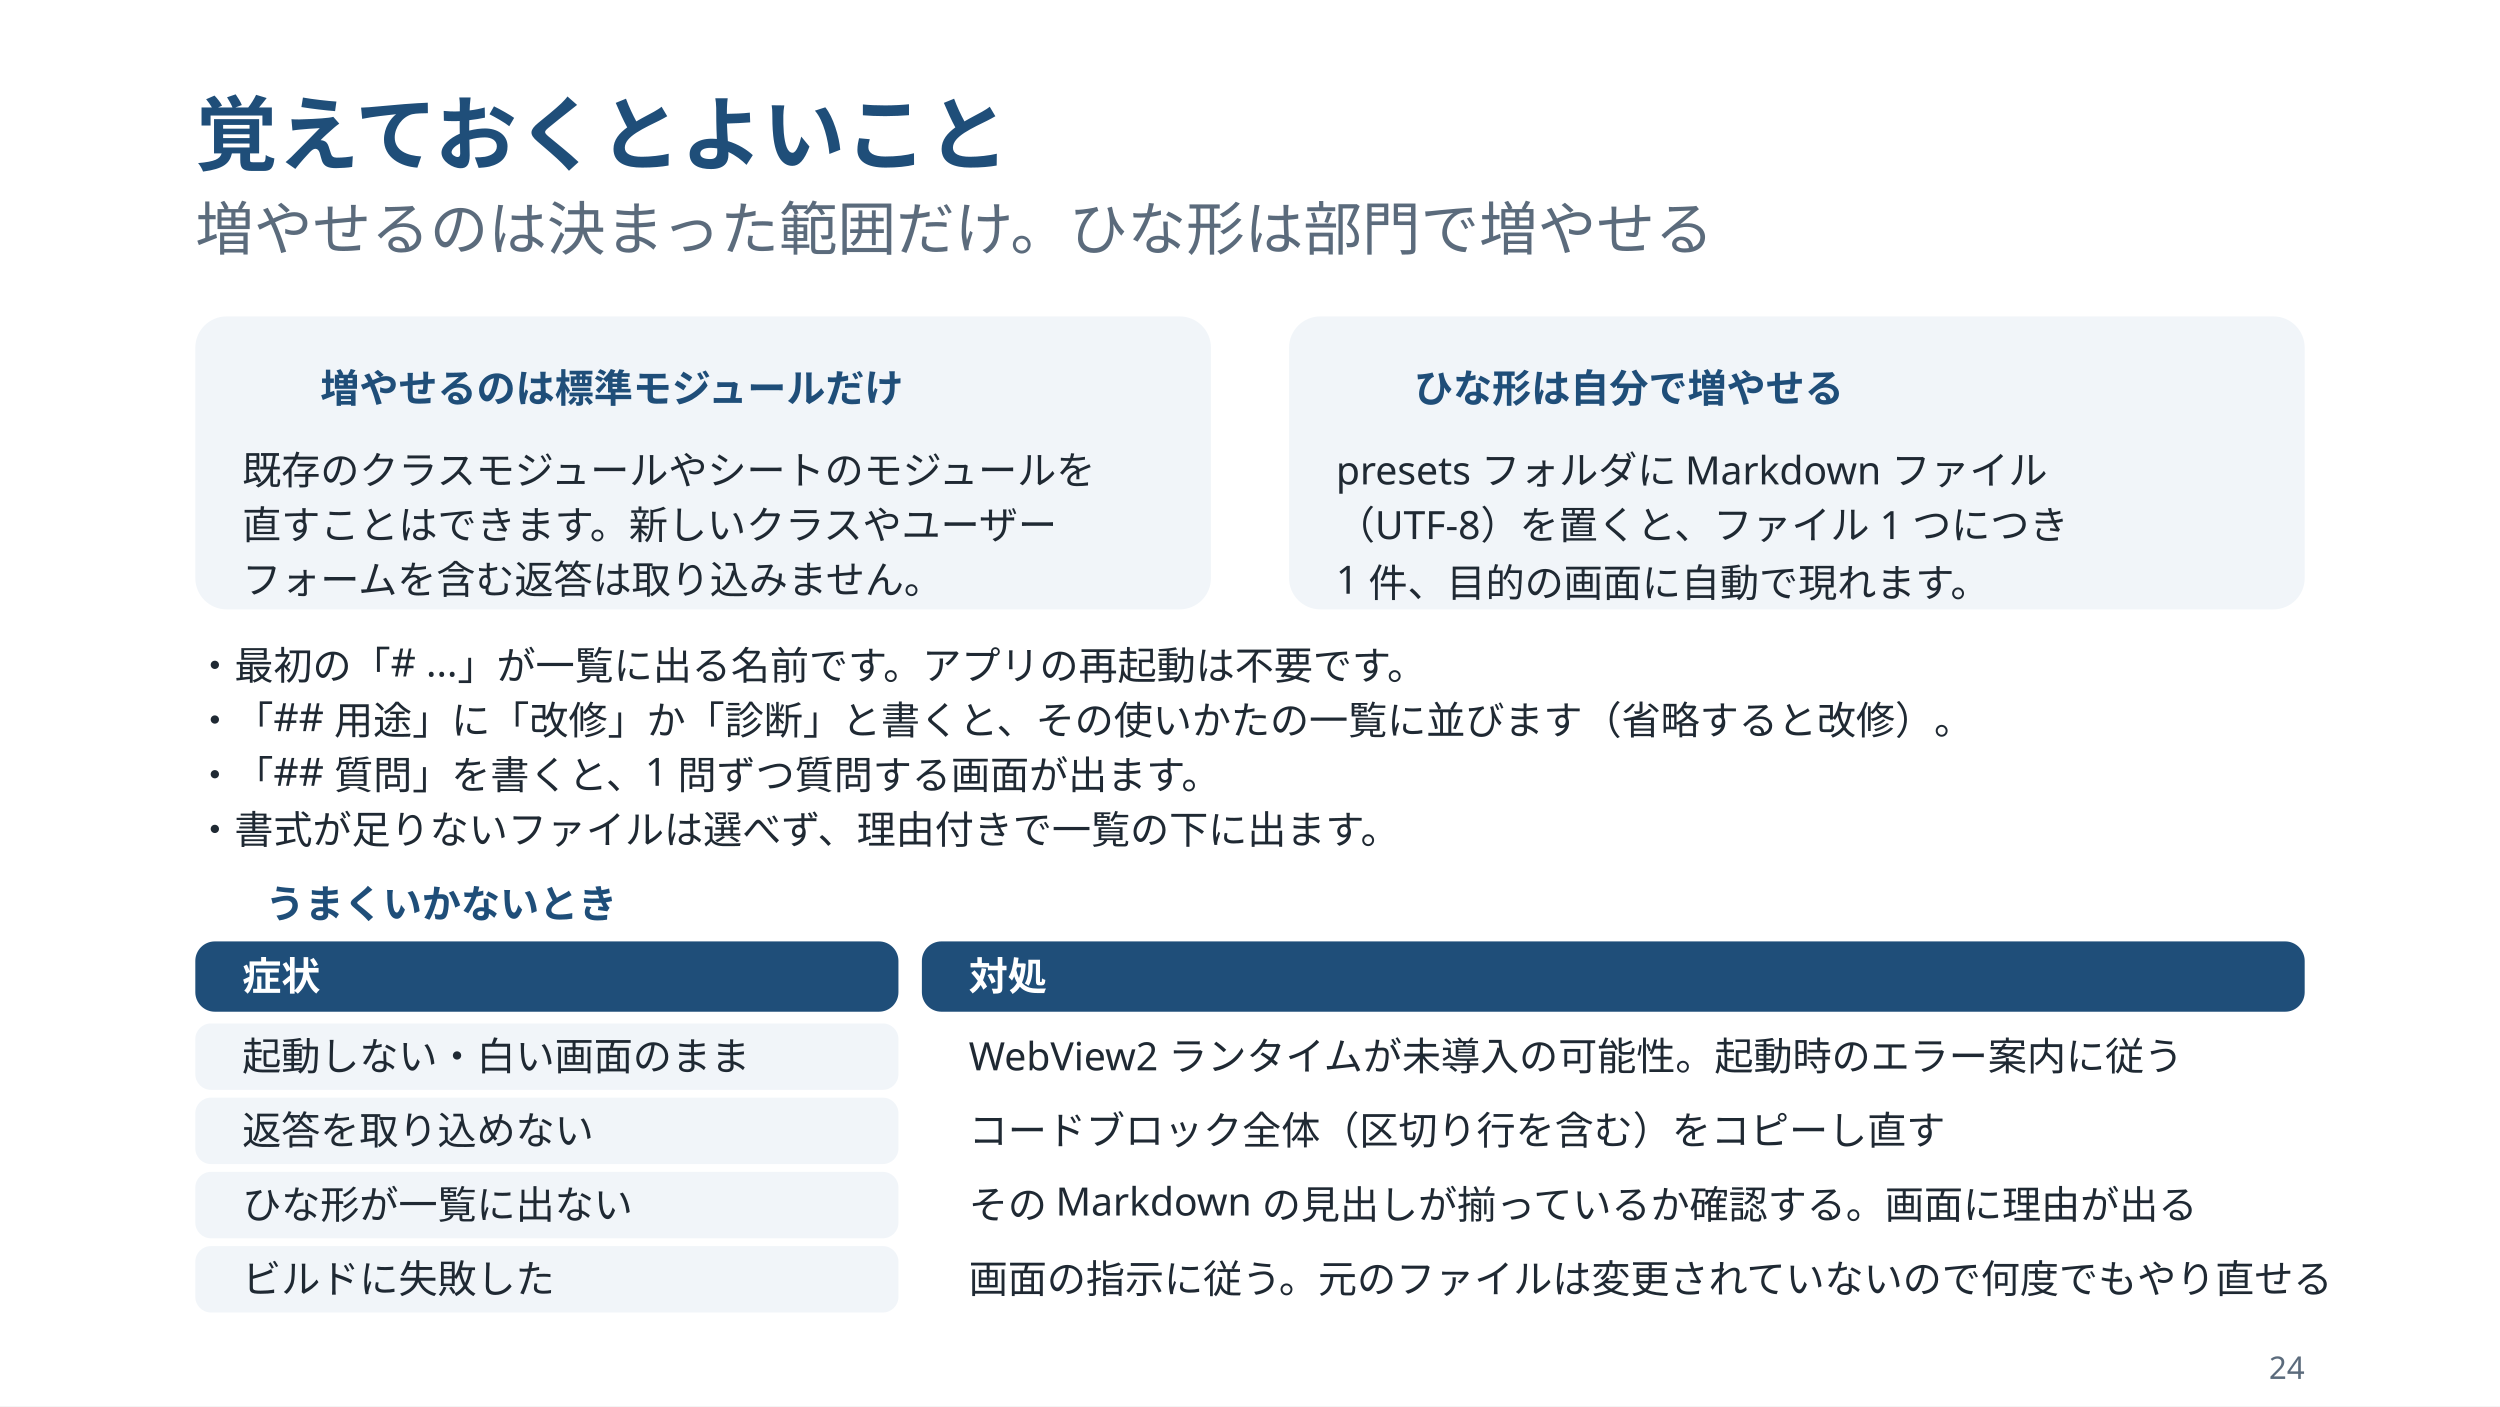
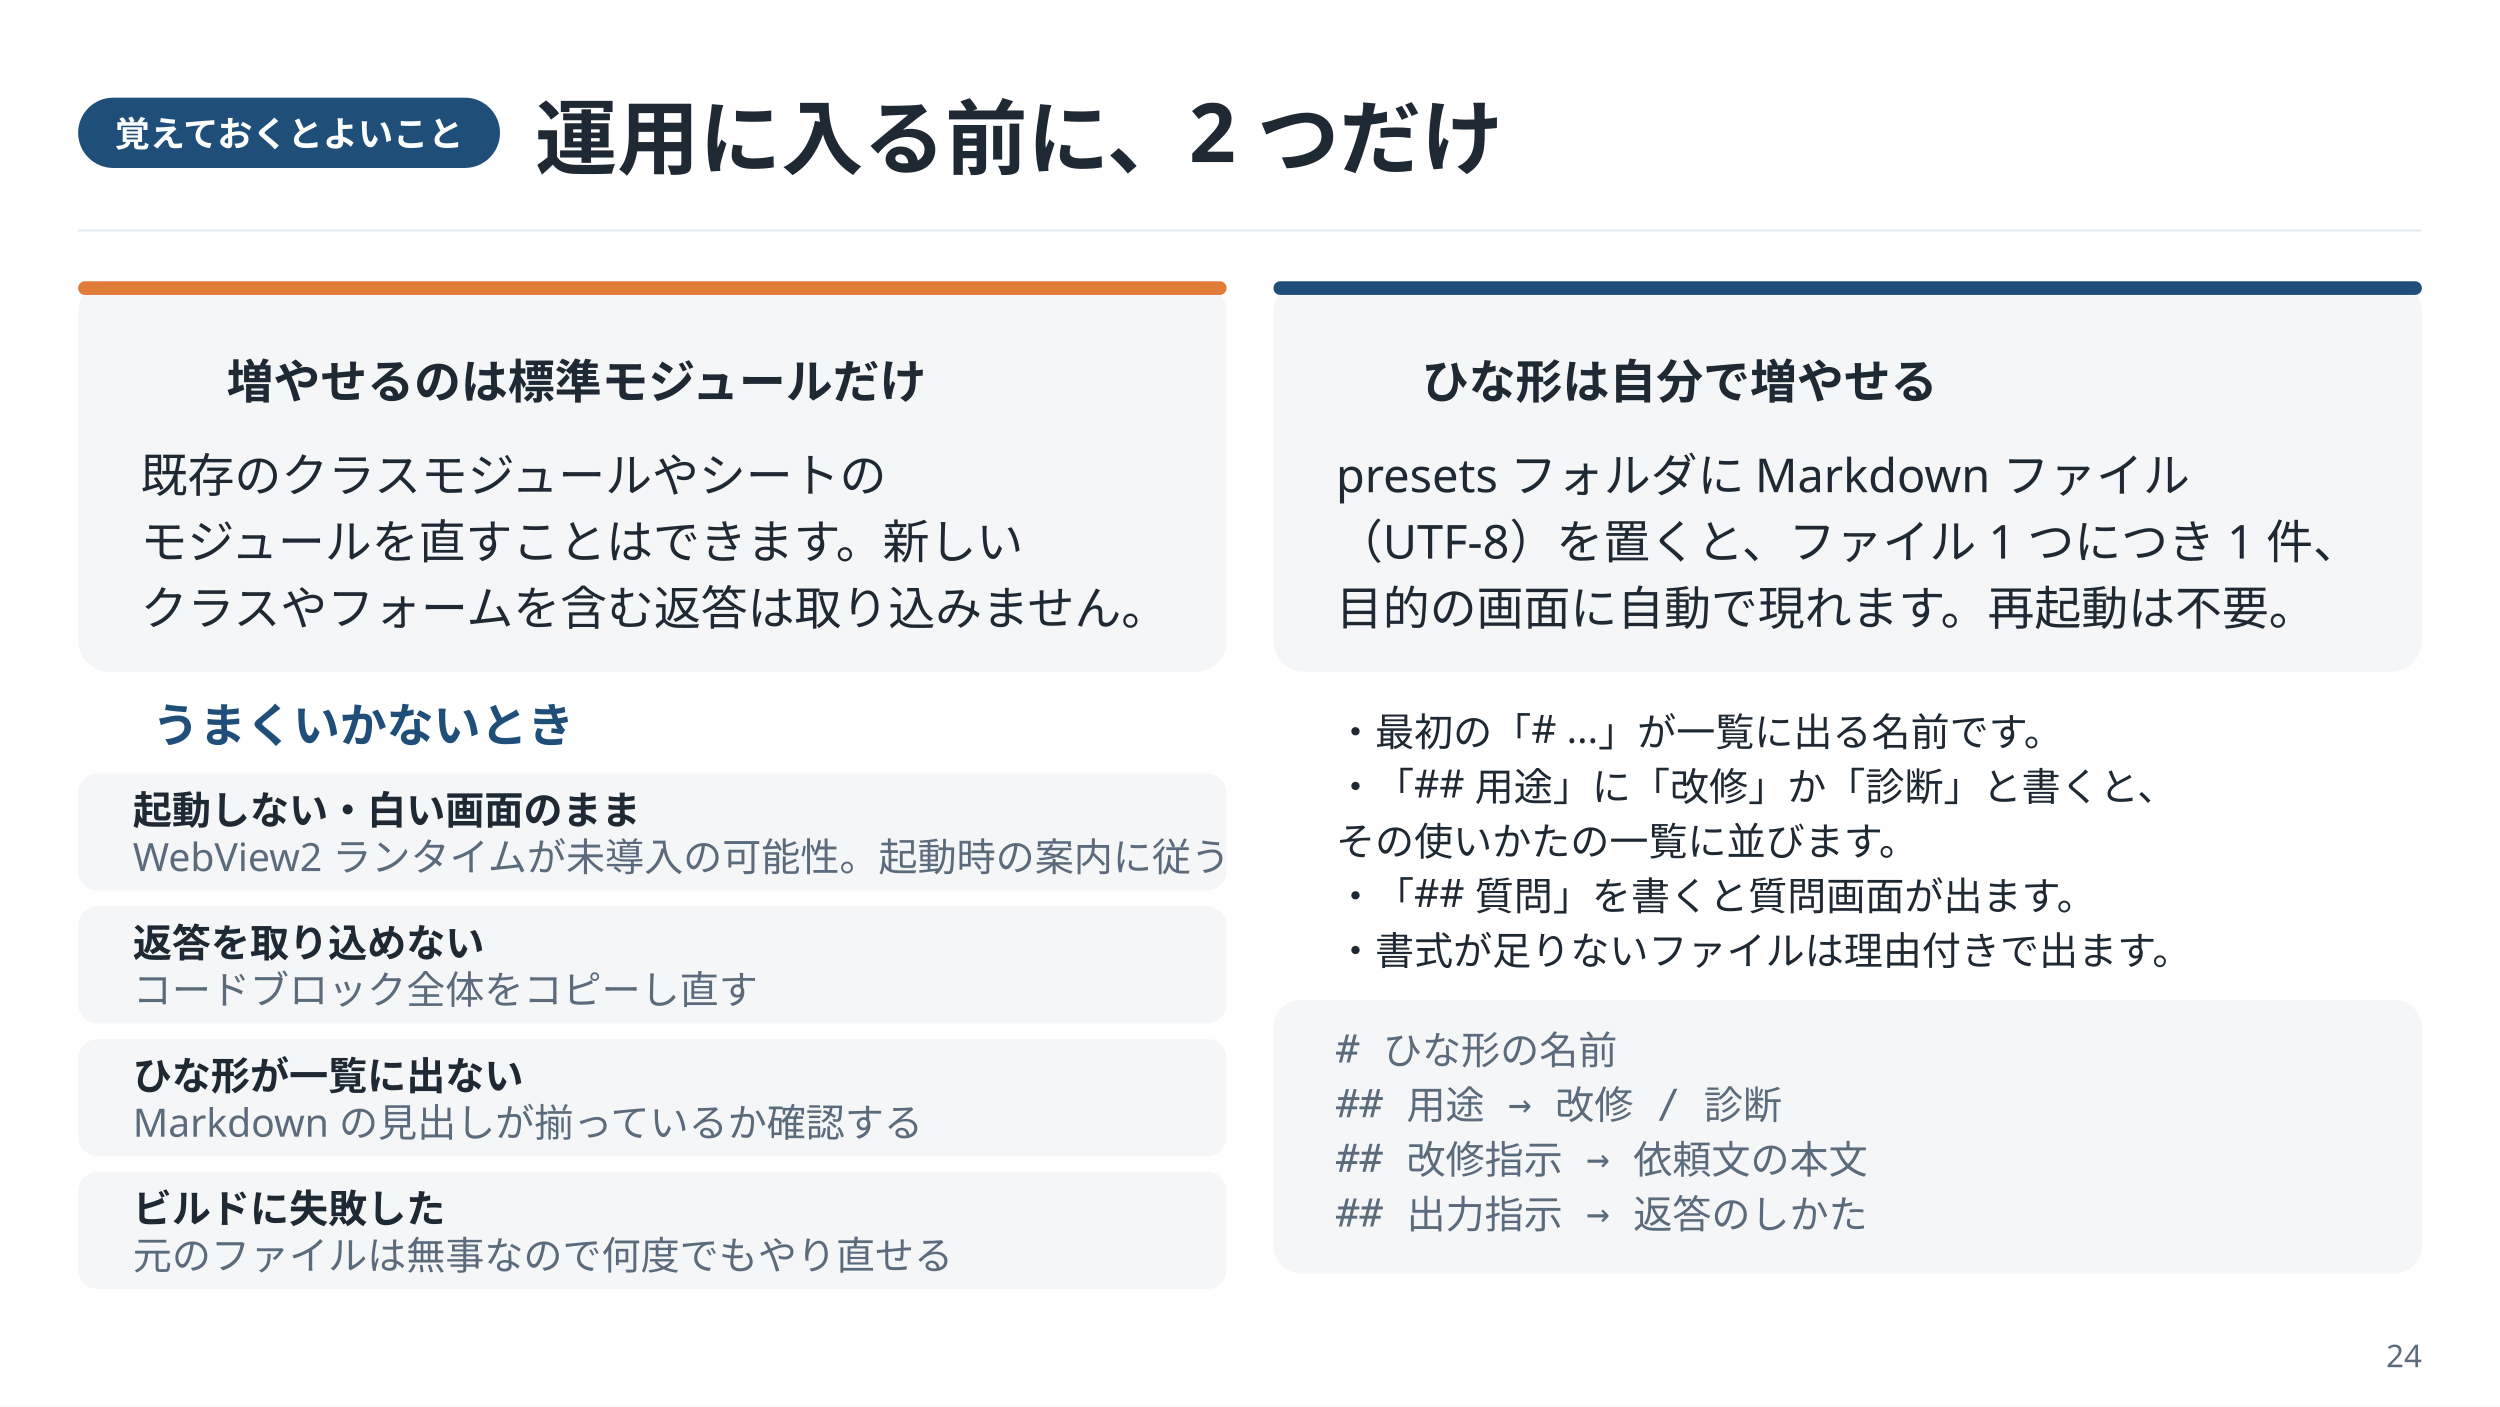
<svg xmlns="http://www.w3.org/2000/svg" viewBox="0 0 1280 720" width="1280" height="720" data-pptx-page-role="content">
  <rect x="0" y="0" width="1280" height="720" fill="#FFFFFF" />
-   <g id="header" data-pptx-bounds="100 44 1080 100">
-     <text x="100" y="84" font-family="'Yu Gothic UI','Segoe UI',sans-serif" font-size="42" font-weight="bold" fill="#1F4E79">覚えておくとよいこと</text>
-     <text x="100" y="128" font-family="'Yu Gothic UI','Segoe UI',sans-serif" font-size="30" fill="#5B6B7C">増やせるのは決まった範囲だけ。ひな形は部門で増やせる</text>
+   <g id="page-header" data-pptx-bounds="40 44 1200 78">
+     <rect x="40" y="50" width="216" height="36" rx="18" fill="#1F4E79" />
+     <text x="148" y="75" text-anchor="middle" font-family="'Yu Gothic UI','Segoe UI',sans-serif" font-size="18" font-weight="bold" fill="#FFFFFF">覚えておくとよいこと</text>
+     <text x="274" y="86" font-family="'Yu Gothic UI','Segoe UI',sans-serif" font-size="42" font-weight="bold" fill="#1F2933">運用に入る前に、2 つだけ</text>
+     <line x1="40" y1="118" x2="1240" y2="118" stroke="#E2E8F0" stroke-width="1" />
  </g>
-   <g id="limit" data-pptx-bounds="100 162 520 150">
-     <rect x="100" y="162" width="520" height="150" rx="16" fill="#F1F5F9" />
-     <use data-icon="tabler-filled/settings" x="124" y="184" width="26" height="26" fill="#1F4E79" />
-     <text x="164" y="206" font-family="'Yu Gothic UI','Segoe UI',sans-serif" font-size="20" font-weight="bold" fill="#1F4E79">増やせるのは標準モジュールだけ</text>
-     <text x="124" y="248" font-family="'Yu Gothic UI','Segoe UI',sans-serif" font-size="20" fill="#1F2933">
-       <tspan x="124" dy="0">既存のクラスモジュールやシートのモジュールを</tspan>
-       <tspan x="124" dy="28">直すことはできます。新しいクラスやユーザー</tspan>
-       <tspan x="124" dy="28">フォームを含む返答は取り込みません。</tspan>
+   <g id="limit" data-pptx-bounds="40 144 588 200">
+     <rect x="40" y="144" width="588" height="200" rx="16" fill="#F4F6F8" />
+     <rect x="40" y="144" width="588" height="7" rx="3.5" fill="#E07B39" />
+     <use data-icon="tabler-filled/settings" x="72" y="180" width="30" height="30" fill="#E07B39" />
+     <text x="116" y="204" font-family="'Yu Gothic UI','Segoe UI',sans-serif" font-size="24" font-weight="bold" fill="#1F2933">増やせるのは標準モジュールだけ</text>
+     <text x="72" y="252" font-family="'Yu Gothic UI','Segoe UI',sans-serif" font-size="24" fill="#1F2933">
+       <tspan x="72" dy="0">既存のクラスモジュールやシートの</tspan>
+       <tspan x="72" dy="34">モジュールを直すことはできます。新しい</tspan>
+       <tspan x="72" dy="34">クラスやフォームを含む返答は取り込みません。</tspan>
    </text>
  </g>
-   <g id="preset-howto" data-pptx-bounds="660 162 520 150">
-     <rect x="660" y="162" width="520" height="150" rx="16" fill="#F1F5F9" />
-     <use data-icon="tabler-filled/list-check" x="684" y="184" width="26" height="26" fill="#1F4E79" />
-     <text x="724" y="206" font-family="'Yu Gothic UI','Segoe UI',sans-serif" font-size="20" font-weight="bold" fill="#1F4E79">ひな形は自分で増やせる</text>
-     <text x="684" y="248" font-family="'Yu Gothic UI','Segoe UI',sans-serif" font-size="20" fill="#1F2933">
+   <g id="preset-howto" data-pptx-bounds="652 144 588 200">
+     <rect x="652" y="144" width="588" height="200" rx="16" fill="#F4F6F8" />
+     <rect x="652" y="144" width="588" height="7" rx="3.5" fill="#1F4E79" />
+     <use data-icon="tabler-filled/list-check" x="684" y="180" width="30" height="30" fill="#1F4E79" />
+     <text x="728" y="204" font-family="'Yu Gothic UI','Segoe UI',sans-serif" font-size="24" font-weight="bold" fill="#1F2933">ひな形は自分で増やせる</text>
+     <text x="684" y="252" font-family="'Yu Gothic UI','Segoe UI',sans-serif" font-size="24" fill="#1F2933">
      <tspan x="684" dy="0">presets フォルダに Markdown ファイル</tspan>
-       <tspan x="684" dy="28">（UTF-8）を置くと、ファイル 1 つにつき</tspan>
-       <tspan x="684" dy="28">1 件、目的の画面に自動で現れます。</tspan>
+       <tspan x="684" dy="34">（UTF-8）を置くと、ファイル 1 つにつき 1 件、</tspan>
+       <tspan x="684" dy="34">目的の画面に自動で現れます。再起動は不要。</tspan>
    </text>
  </g>
-   <g id="preset-rules" data-pptx-bounds="100 326 1080 128">
-     <text x="100" y="348" font-family="'Yu Gothic UI','Segoe UI',sans-serif" font-size="20" fill="#1F2933">
-       <tspan x="100" dy="0">・最初の「# ...」が一覧に出る名前です。アプリの再起動は不要です。</tspan>
-       <tspan x="100" dy="28">・「## 用途」に「改修」か「診断」と書くと、その使いかたの一覧に並びます（省略すると改修）。</tspan>
-       <tspan x="100" dy="28">・「## 質問」を書くと、1 問ずつ質問する画面が出ます。</tspan>
-       <tspan x="100" dy="28">・書式が足りないファイルは選べず、理由付きで一覧の下に出ます。</tspan>
+   <g id="preset-rules" data-pptx-bounds="652 356 588 152">
+     <text x="684" y="382" font-family="'Yu Gothic UI','Segoe UI',sans-serif" font-size="20" fill="#1F2933">
+       <tspan x="684" dy="0">・最初の「# ...」が一覧に出る名前です。</tspan>
+       <tspan x="684" dy="28">・「## 用途」に「改修」か「診断」と書くと、</tspan>
+       <tspan x="684" dy="28">　その使いかたの一覧に並びます。</tspan>
+       <tspan x="684" dy="28">・「## 質問」を書くと質問画面が出ます。</tspan>
+       <tspan x="684" dy="28">・書式が足りないファイルは理由付きで出ます。</tspan>
    </text>
  </g>
-   <g id="trouble-label" data-pptx-bounds="100 448 1080 28">
-     <use data-icon="tabler-filled/alert-triangle" x="100" y="450" width="24" height="24" fill="#E07B39" />
-     <text x="136" y="470" font-family="'Yu Gothic UI','Segoe UI',sans-serif" font-size="20" font-weight="bold" fill="#1F4E79">うまくいかないとき</text>
+   <g id="trouble-label" data-pptx-bounds="40 354 588 40">
+     <use data-icon="tabler-filled/alert-triangle" x="40" y="358" width="26" height="26" fill="#E07B39" />
+     <text x="78" y="380" font-family="'Yu Gothic UI','Segoe UI',sans-serif" font-size="24" font-weight="bold" fill="#1F4E79">うまくいかないとき</text>
  </g>
-   <g id="trouble" data-pptx-replace-with="table" data-pptx-bounds="100 482 1080 190">
-     <rect x="100" y="482" width="360" height="36" rx="10" fill="#1F4E79" />
-     <text x="124" y="507" font-family="'Yu Gothic UI','Segoe UI',sans-serif" font-size="20" font-weight="bold" fill="#FFFFFF">症状</text>
-     <rect x="472" y="482" width="708" height="36" rx="10" fill="#1F4E79" />
-     <text x="496" y="507" font-family="'Yu Gothic UI','Segoe UI',sans-serif" font-size="20" font-weight="bold" fill="#FFFFFF">対処</text>
-     <rect x="100" y="524" width="360" height="34" rx="8" fill="#F1F5F9" />
-     <text x="124" y="548" font-family="'Yu Gothic UI','Segoe UI',sans-serif" font-size="20" fill="#1F2933">起動しない・白い画面のまま</text>
-     <text x="496" y="548" font-family="'Yu Gothic UI','Segoe UI',sans-serif" font-size="20" fill="#1F2933">WebView2 ランタイムが未導入の可能性。起動時のエラー案内に従う</text>
-     <rect x="100" y="562" width="360" height="34" rx="8" fill="#F1F5F9" />
-     <text x="124" y="586" font-family="'Yu Gothic UI','Segoe UI',sans-serif" font-size="20" fill="#1F2933">返答を取り込めない</text>
-     <text x="496" y="586" font-family="'Yu Gothic UI','Segoe UI',sans-serif" font-size="20" fill="#1F2933">コードブロック全体（区切り行を含む）をコピーし直す</text>
-     <rect x="100" y="600" width="360" height="34" rx="8" fill="#F1F5F9" />
-     <text x="124" y="624" font-family="'Yu Gothic UI','Segoe UI',sans-serif" font-size="20" fill="#1F2933">ひな形が一覧に出ない</text>
-     <text x="496" y="624" font-family="'Yu Gothic UI','Segoe UI',sans-serif" font-size="20" fill="#1F2933">その Markdown の見出しが揃っているか確認する。画面に理由が出る</text>
-     <rect x="100" y="638" width="360" height="34" rx="8" fill="#F1F5F9" />
-     <text x="124" y="662" font-family="'Yu Gothic UI','Segoe UI',sans-serif" font-size="20" fill="#1F2933">ビルドに失敗した</text>
-     <text x="496" y="662" font-family="'Yu Gothic UI','Segoe UI',sans-serif" font-size="20" fill="#1F2933">画面の指示に従う。元のファイルは変更されていないので何度でもやり直せる</text>
+   <g id="trouble" data-pptx-replace-with="table" data-pptx-bounds="40 396 588 266">
+     <rect x="40" y="396" width="588" height="60" rx="10" fill="#F4F6F8" />
+     <text x="68" y="422" font-family="'Yu Gothic UI','Segoe UI',sans-serif" font-size="20" font-weight="bold" fill="#1F2933">起動しない・白い画面のまま</text>
+     <text x="68" y="446" font-family="'Yu Gothic UI','Segoe UI',sans-serif" font-size="20" fill="#5B6B7C">WebView2 ランタイムが未導入の可能性。起動時の案内に従う</text>
+     <rect x="40" y="464" width="588" height="60" rx="10" fill="#F4F6F8" />
+     <text x="68" y="490" font-family="'Yu Gothic UI','Segoe UI',sans-serif" font-size="20" font-weight="bold" fill="#1F2933">返答を取り込めない</text>
+     <text x="68" y="514" font-family="'Yu Gothic UI','Segoe UI',sans-serif" font-size="20" fill="#5B6B7C">コードブロック全体をコピーし直す</text>
+     <rect x="40" y="532" width="588" height="60" rx="10" fill="#F4F6F8" />
+     <text x="68" y="558" font-family="'Yu Gothic UI','Segoe UI',sans-serif" font-size="20" font-weight="bold" fill="#1F2933">ひな形が一覧に出ない</text>
+     <text x="68" y="582" font-family="'Yu Gothic UI','Segoe UI',sans-serif" font-size="20" fill="#5B6B7C">Markdown の見出しが揃っているか確認する</text>
+     <rect x="40" y="600" width="588" height="60" rx="10" fill="#F4F6F8" />
+     <text x="68" y="626" font-family="'Yu Gothic UI','Segoe UI',sans-serif" font-size="20" font-weight="bold" fill="#1F2933">ビルドに失敗した</text>
+     <text x="68" y="650" font-family="'Yu Gothic UI','Segoe UI',sans-serif" font-size="20" fill="#5B6B7C">元のファイルは無事なので何度でもやり直せる</text>
  </g>
-   <g id="footer" data-pptx-role="footer" data-pptx-bounds="100 690 1080 22">
-     <text x="1180" y="706" text-anchor="end" font-family="'Yu Gothic UI','Segoe UI',sans-serif" font-size="16" fill="#5B6B7C">24</text>
+   <g id="preset-sample" data-pptx-bounds="652 512 588 140">
+     <rect x="652" y="512" width="588" height="140" rx="14" fill="#F4F6F8" />
+     <text x="684" y="544" font-family="Consolas,monospace" font-size="20" fill="#5B6B7C">
+       <tspan x="684" dy="0"># ひな形の名前</tspan>
+       <tspan x="684" dy="28">## 用途 → 改修 / 診断</tspan>
+       <tspan x="684" dy="28">## 改修指示 → 依頼文の本文</tspan>
+       <tspan x="684" dy="28">## 出力指示 → 返答のしかた</tspan>
+     </text>
+   </g>
+   <g id="page-footer" data-pptx-role="footer" data-pptx-bounds="40 678 1200 30">
+     <text x="1240" y="700" text-anchor="end" font-family="'Yu Gothic UI','Segoe UI',sans-serif" font-size="16" fill="#5B6B7C">24</text>
  </g>
</svg>
